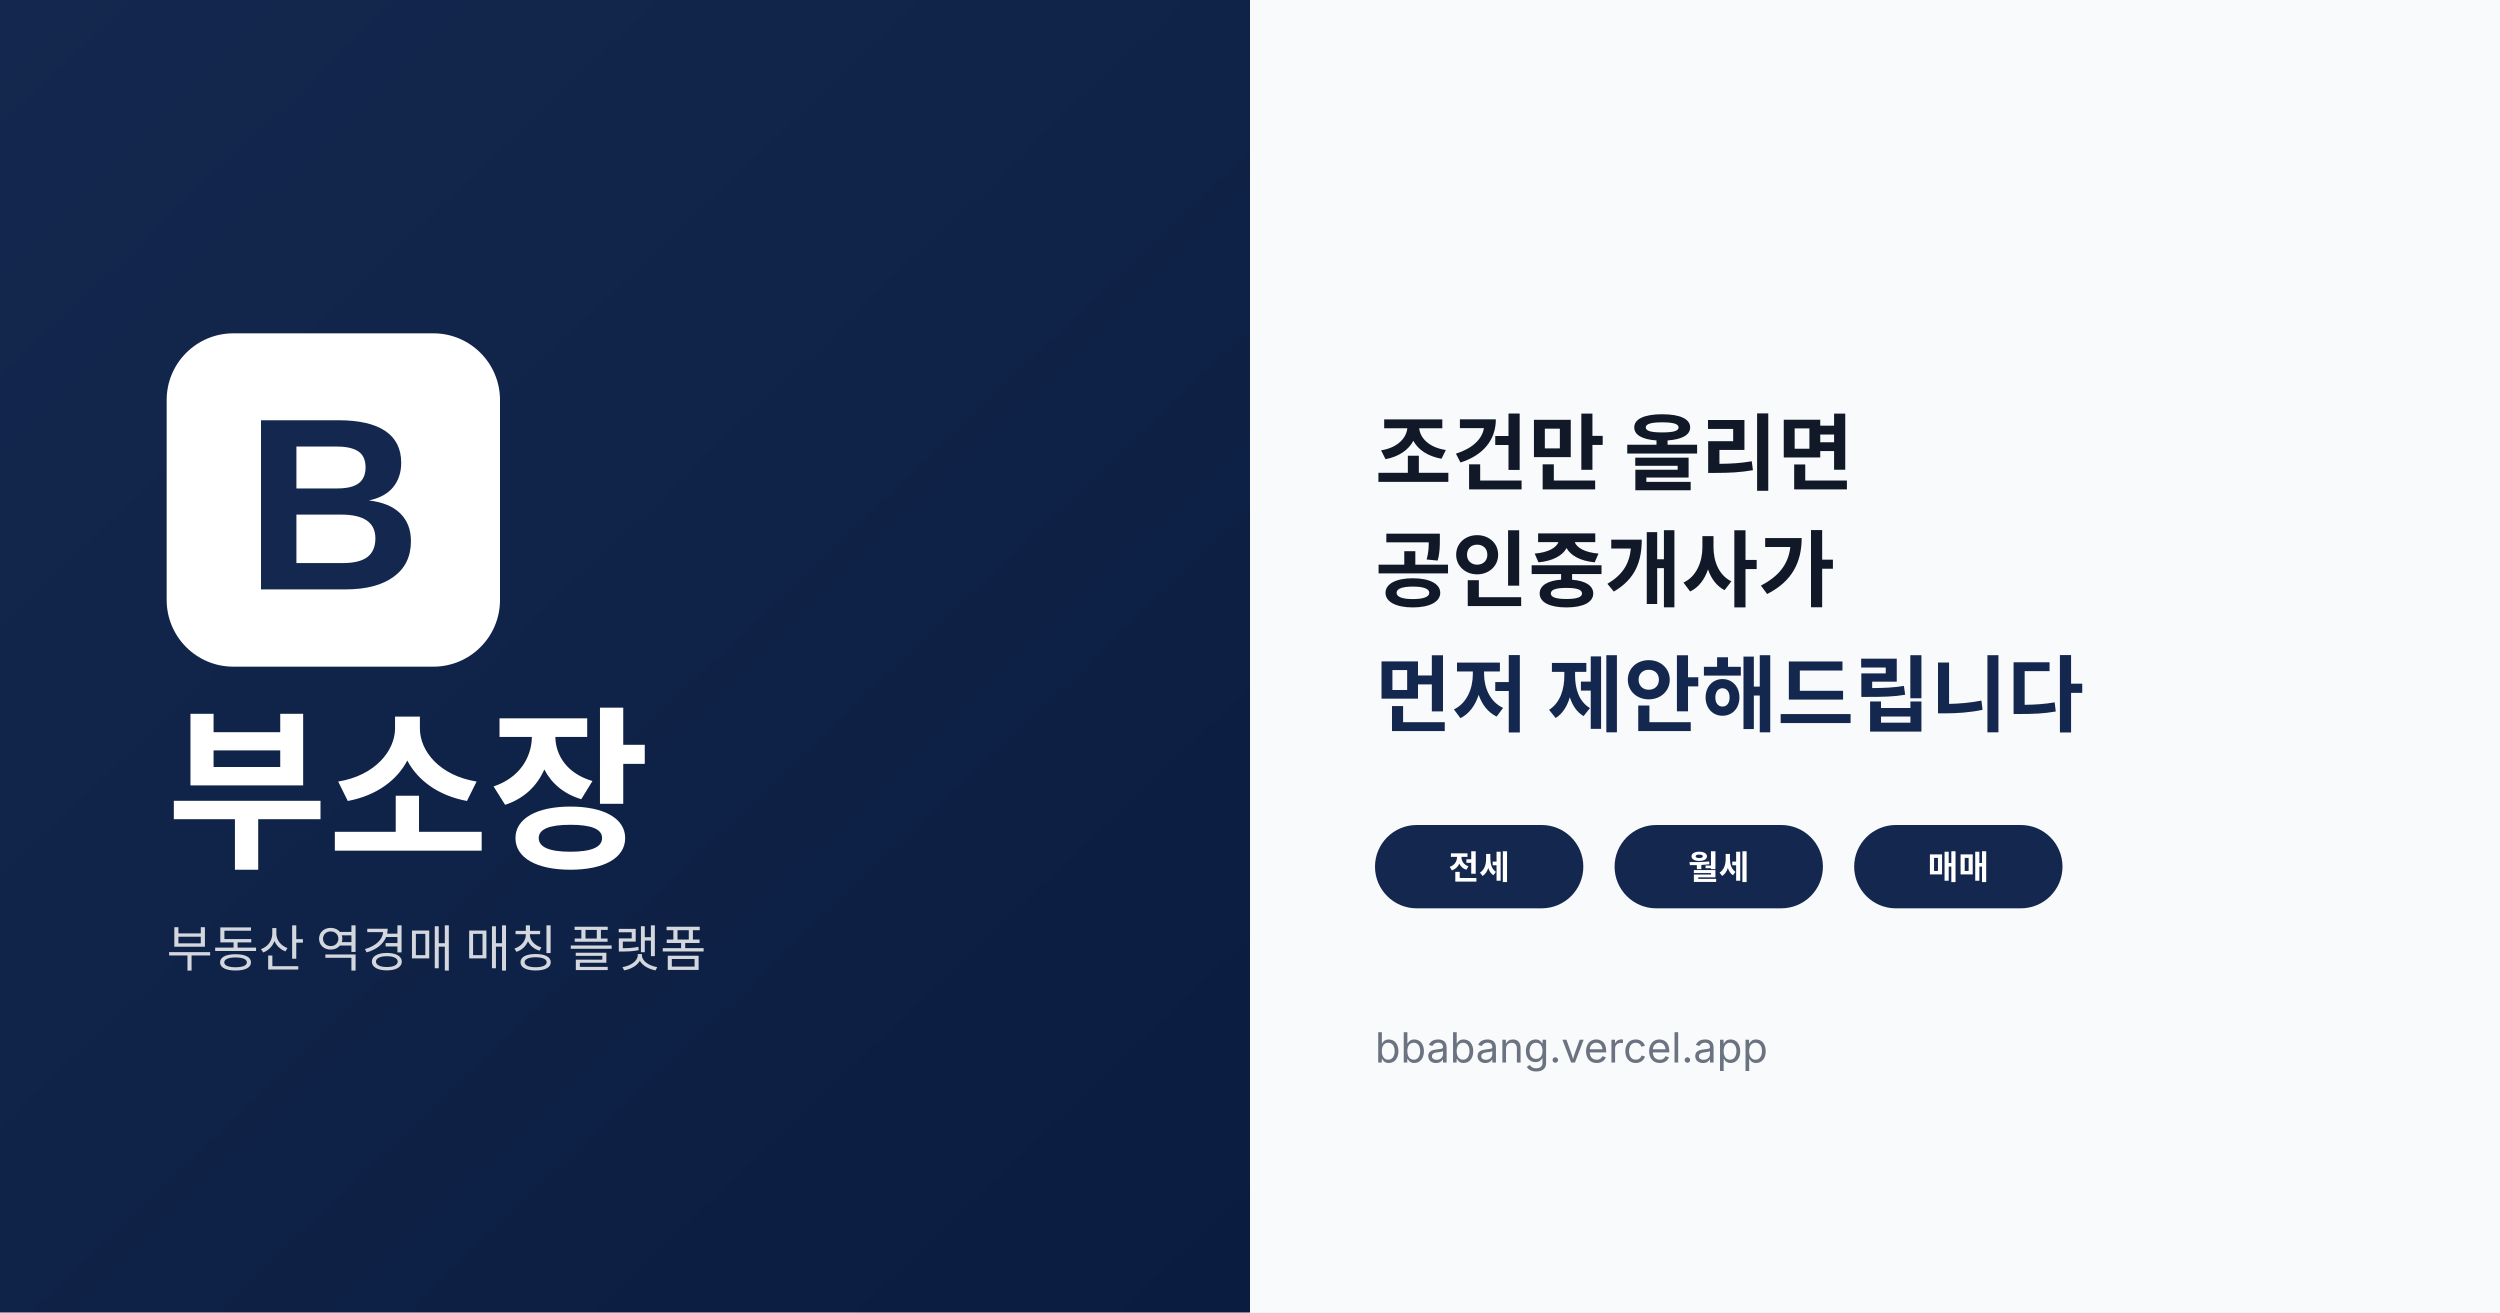
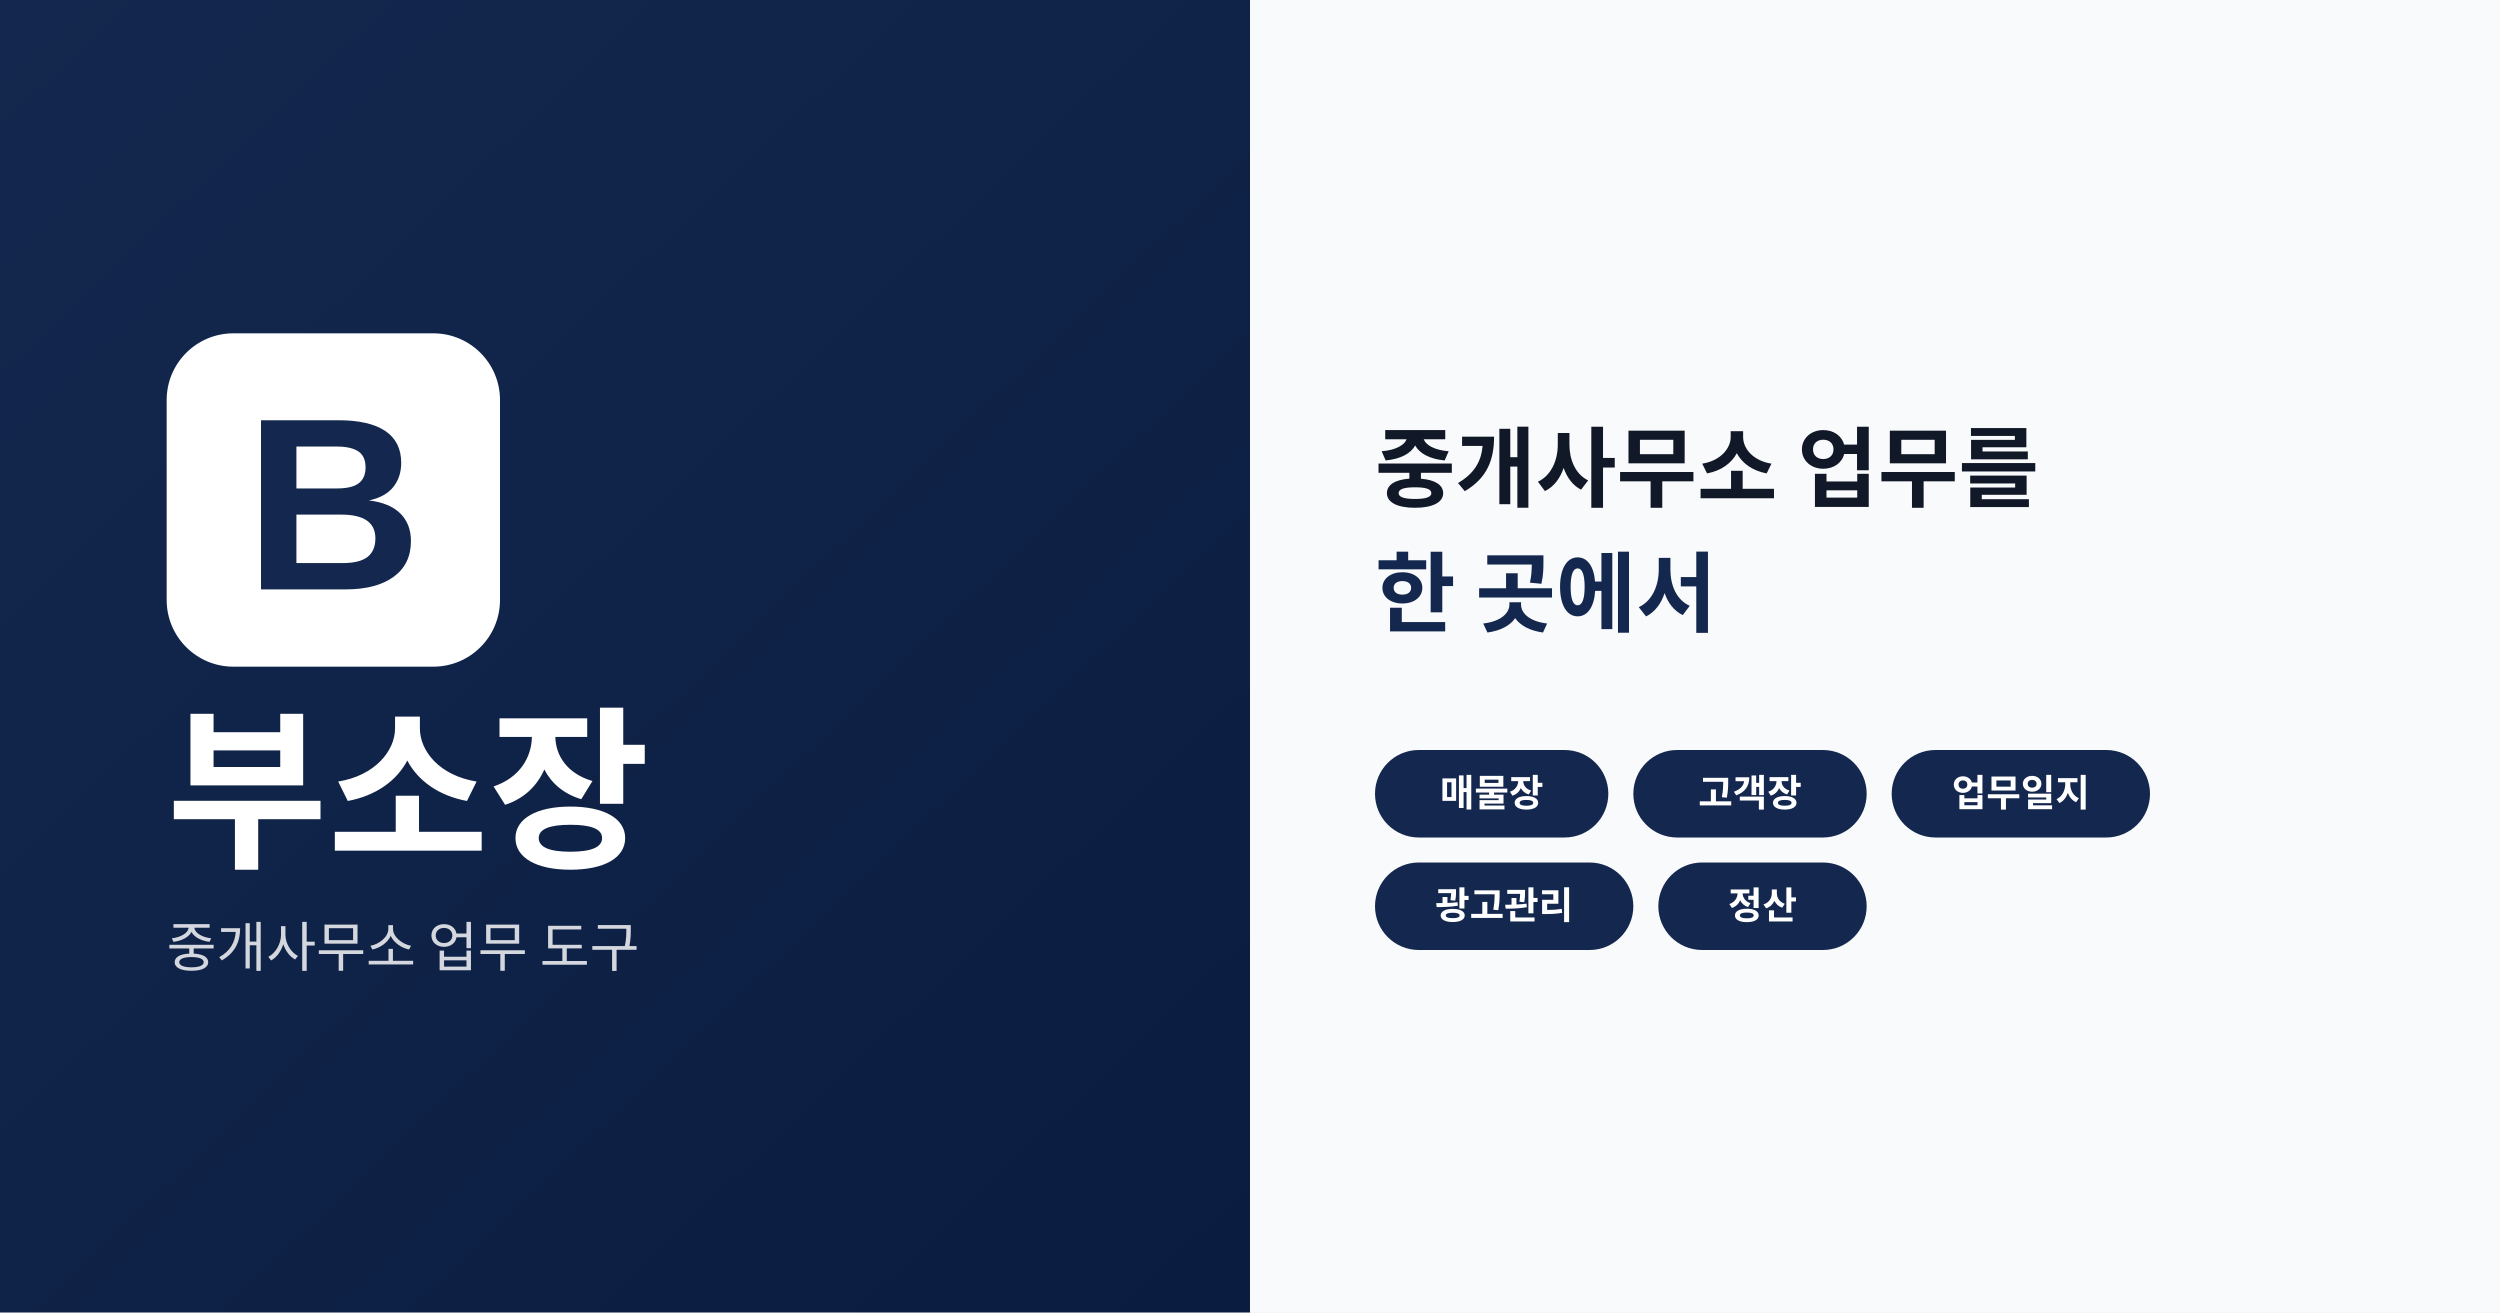
<svg xmlns="http://www.w3.org/2000/svg" width="1200" height="630" viewBox="0 0 1200 630" fill="none">
  <rect width="1200" height="630" fill="#F9FAFB" />
  <rect width="600" height="630" fill="url(#bg)" />
  <defs>
    <linearGradient id="bg" x1="0" y1="0" x2="600" y2="630" gradientUnits="userSpaceOnUse">
      <stop offset="0%" stop-color="#14274e" />
      <stop offset="100%" stop-color="#0a1d40" />
    </linearGradient>
  </defs>
  <rect x="80" y="160" width="160" height="160" rx="32" fill="white" />
  <text x="160" y="242" font-family="Arial Black, Arial, sans-serif" font-weight="900" font-size="118" text-anchor="middle" dominant-baseline="central" fill="#14274e">B</text>
-   <text x="80" y="410" font-family="-apple-system, BlinkMacSystemFont, 'Segoe UI', 'Malgun Gothic', '맑은 고딕', sans-serif" font-weight="900" font-size="84" fill="white">부소장</text>
-   <text x="80" y="464" font-family="-apple-system, BlinkMacSystemFont, 'Segoe UI', 'Malgun Gothic', '맑은 고딕', sans-serif" font-weight="500" font-size="24" fill="white" fill-opacity="0.82">부동산 역경매 매칭 플랫폼</text>
-   <text x="660" y="232" font-family="-apple-system, BlinkMacSystemFont, 'Segoe UI', 'Malgun Gothic', '맑은 고딕', sans-serif" font-weight="700" font-size="40" fill="#111827">조건만 올리면</text>
-   <text x="660" y="288" font-family="-apple-system, BlinkMacSystemFont, 'Segoe UI', 'Malgun Gothic', '맑은 고딕', sans-serif" font-weight="700" font-size="40" fill="#111827">공인중개사가</text>
-   <text x="660" y="348" font-family="-apple-system, BlinkMacSystemFont, 'Segoe UI', 'Malgun Gothic', '맑은 고딕', sans-serif" font-weight="900" font-size="40" fill="#14274e">먼저 제안해드립니다</text>
-   <rect x="660" y="396" width="100" height="40" rx="20" fill="#14274e" />
-   <text x="710" y="422" font-family="-apple-system, 'Malgun Gothic', '맑은 고딕', sans-serif" font-weight="700" font-size="16" text-anchor="middle" fill="white">전세</text>
-   <rect x="775" y="396" width="100" height="40" rx="20" fill="#14274e" />
-   <text x="825" y="422" font-family="-apple-system, 'Malgun Gothic', '맑은 고딕', sans-serif" font-weight="700" font-size="16" text-anchor="middle" fill="white">월세</text>
-   <rect x="890" y="396" width="100" height="40" rx="20" fill="#14274e" />
-   <text x="940" y="422" font-family="-apple-system, 'Malgun Gothic', '맑은 고딕', sans-serif" font-weight="700" font-size="16" text-anchor="middle" fill="white">매매</text>
-   <text x="660" y="510" font-family="-apple-system, 'Malgun Gothic', '맑은 고딕', sans-serif" font-size="20" fill="#6B7280">bbabang.vercel.app</text>
+   <text x="80" y="410" font-family="'Malgun Gothic', '맑은 고딕', sans-serif" font-weight="900" font-size="84" fill="white">부소장</text>
+   <text x="80" y="464" font-family="'Malgun Gothic', '맑은 고딕', sans-serif" font-weight="500" font-size="26" fill="white" fill-opacity="0.82">중개사무소 업무 도구</text>
+   <text x="660" y="240" font-family="'Malgun Gothic', '맑은 고딕', sans-serif" font-weight="700" font-size="42" fill="#111827">중개사무소 업무를</text>
+   <text x="660" y="300" font-family="'Malgun Gothic', '맑은 고딕', sans-serif" font-weight="900" font-size="42" fill="#14274e">한 곳에서</text>
+   <g font-family="'Malgun Gothic', '맑은 고딕', sans-serif" font-weight="700" font-size="18" text-anchor="middle" fill="white">
+     <rect x="660" y="360" width="112" height="42" rx="21" fill="#14274e" />
+     <text x="716" y="387">매물장</text>
+     <rect x="784" y="360" width="112" height="42" rx="21" fill="#14274e" />
+     <text x="840" y="387">고객장</text>
+     <rect x="908" y="360" width="124" height="42" rx="21" fill="#14274e" />
+     <text x="970" y="387">업무일지</text>
+     <rect x="660" y="414" width="124" height="42" rx="21" fill="#14274e" />
+     <text x="722" y="441">광고관리</text>
+     <rect x="796" y="414" width="100" height="42" rx="21" fill="#14274e" />
+     <text x="846" y="441">정산</text>
+   </g>
</svg>
